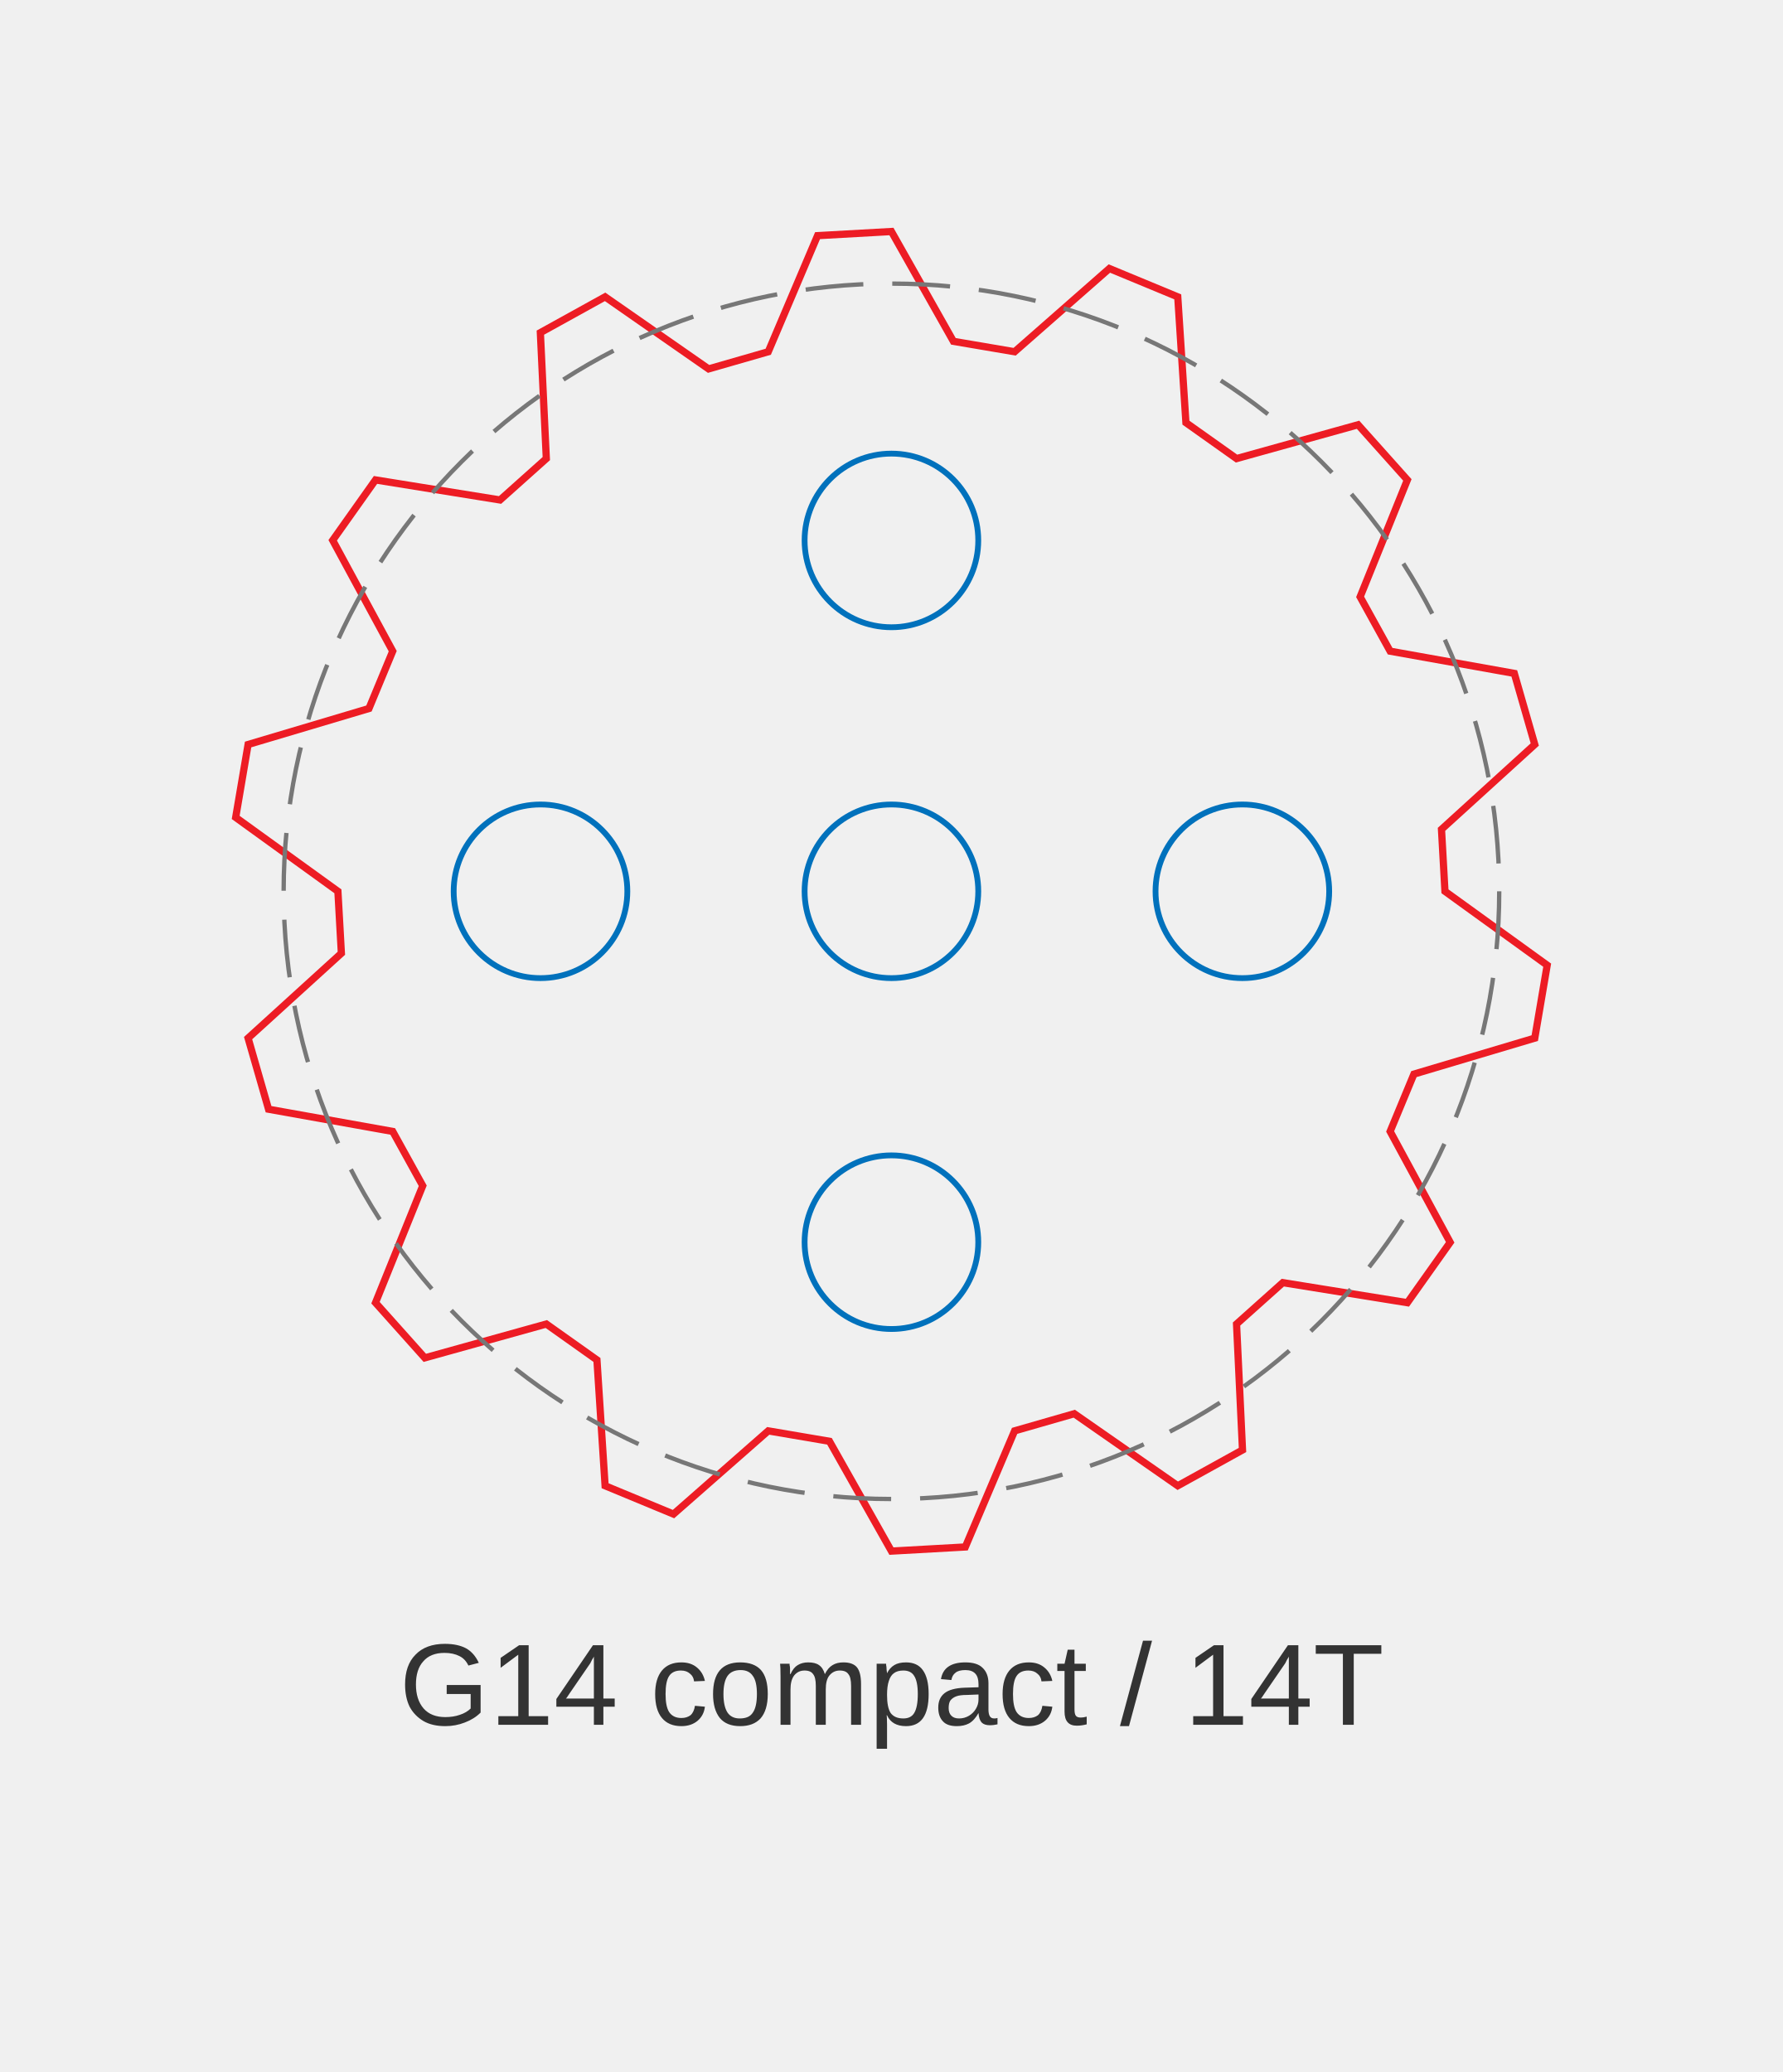
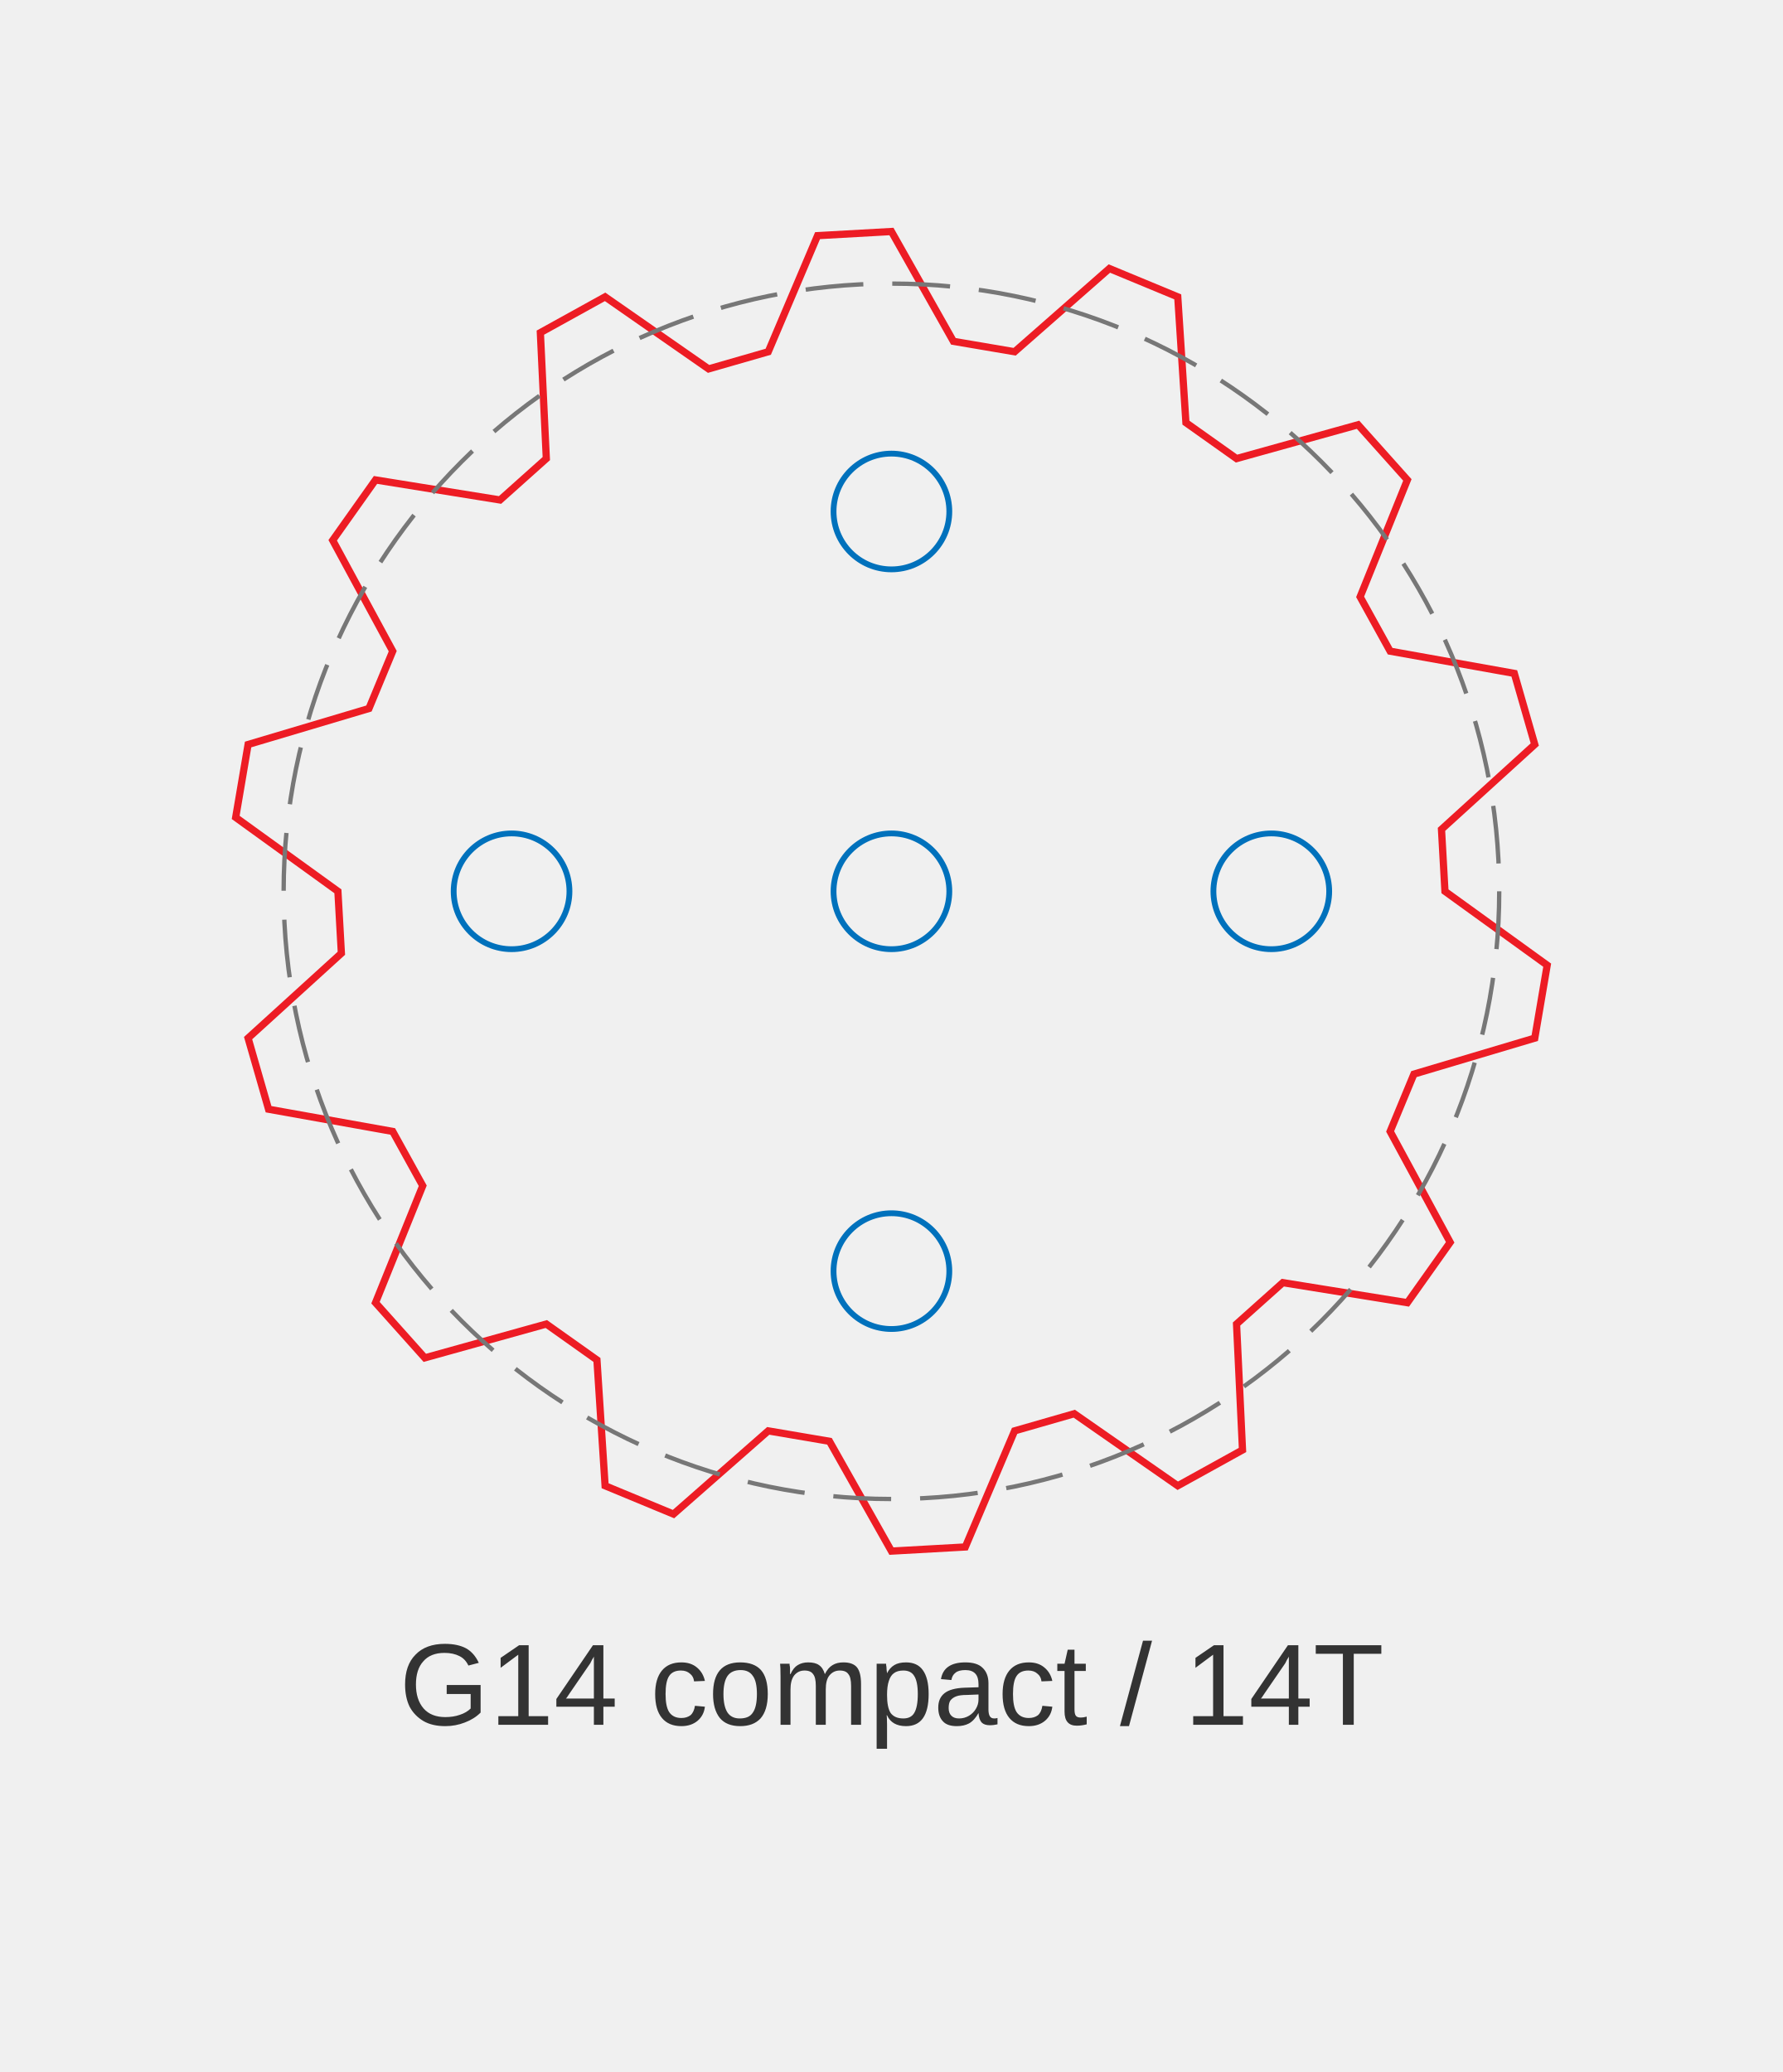
- <svg xmlns="http://www.w3.org/2000/svg" version="1.1" width="61.6mm" height="71.6mm" viewBox="0 0 61.6 71.6" data-profile-key="motionsmith-ms4n" data-grid-pitch-mm="20" data-hole-diameter-mm="6">
+ <svg xmlns="http://www.w3.org/2000/svg" version="1.1" width="61.6mm" height="71.6mm" viewBox="0 0 61.6 71.6" data-profile-key="motionsmith-ms4n" data-grid-pitch-mm="20" data-hole-diameter-mm="4">
  <defs>
    <style>
      .cut { fill: none; stroke: #ed1c24; stroke-width: 0.25; stroke-miterlimit: 10; }
      .drill { fill: none; stroke: #0071bc; stroke-width: 0.2; stroke-miterlimit: 10; }
      .score { fill: none; stroke: #777777; stroke-width: 0.15; stroke-dasharray: 2 1; }
      .label { fill: #333333; font-family: Arial, Helvetica, sans-serif; font-size: 4px; }
      .tiny { fill: #333333; font-family: Arial, Helvetica, sans-serif; font-size: 3px; }
      .paper { fill: #ffffff; stroke: none; }
    </style>
  </defs>
  <path d="M 49.925 30.8 L 53.457 33.353 L 53.028 35.873 L 48.852 37.117 L 48.031 39.098 L 50.105 42.93 L 48.626 45.016 L 44.323 44.323 L 42.724 45.753 L 42.93 50.105 L 40.693 51.342 L 37.117 48.852 L 35.056 49.445 L 33.353 53.457 L 30.8 53.6 L 28.659 49.805 L 26.544 49.445 L 23.27 52.321 L 20.907 51.342 L 20.625 46.994 L 18.876 45.753 L 14.678 46.922 L 12.974 45.016 L 14.606 40.975 L 13.569 39.098 L 9.279 38.33 L 8.572 35.873 L 11.795 32.941 L 11.675 30.8 L 8.143 28.247 L 8.572 25.727 L 12.748 24.483 L 13.569 22.502 L 11.495 18.67 L 12.974 16.584 L 17.277 17.277 L 18.876 15.847 L 18.67 11.495 L 20.907 10.258 L 24.483 12.748 L 26.544 12.155 L 28.247 8.143 L 30.8 8 L 32.941 11.795 L 35.056 12.155 L 38.33 9.279 L 40.693 10.258 L 40.975 14.606 L 42.724 15.847 L 46.922 14.678 L 48.626 16.584 L 46.994 20.625 L 48.031 22.502 L 52.321 23.27 L 53.028 25.727 L 49.805 28.659 Z" class="cut gear-outline" data-teeth="14" data-pitch-radius-mm="21" data-root-radius-mm="19.125" data-outer-radius-mm="22.8" data-attachment-hole-pattern="radial" />
-   <circle cx="30.8" cy="30.8" r="3" class="drill axle-hole" data-hole-role="axle" data-hole-diameter-mm="6" />
+   <circle cx="30.8" cy="30.8" r="2" class="drill axle-hole" data-hole-role="axle" data-hole-diameter-mm="4" />
  <circle cx="30.8" cy="30.8" r="21" class="score pitch-circle" />
-   <circle cx="42.925" cy="30.8" r="3" class="drill linkage-hole bracket-hole crank-hole handle-hole" data-hole-role="linkage-bracket-crank-handle" data-attachment-kinds="linkage bracket crank handle" data-hole-diameter-mm="6" data-hole-index="0" data-hole-x-offset-mm="12.125" data-hole-y-offset-mm="0" data-hole-radius-mm="12.125" />
-   <circle cx="30.8" cy="42.925" r="3" class="drill linkage-hole bracket-hole crank-hole handle-hole" data-hole-role="linkage-bracket-crank-handle" data-attachment-kinds="linkage bracket crank handle" data-hole-diameter-mm="6" data-hole-index="1" data-hole-x-offset-mm="0" data-hole-y-offset-mm="12.125" data-hole-radius-mm="12.125" />
-   <circle cx="18.675" cy="30.8" r="3" class="drill linkage-hole bracket-hole crank-hole handle-hole" data-hole-role="linkage-bracket-crank-handle" data-attachment-kinds="linkage bracket crank handle" data-hole-diameter-mm="6" data-hole-index="2" data-hole-x-offset-mm="-12.125" data-hole-y-offset-mm="0" data-hole-radius-mm="12.125" />
-   <circle cx="30.8" cy="18.675" r="3" class="drill linkage-hole bracket-hole crank-hole handle-hole" data-hole-role="linkage-bracket-crank-handle" data-attachment-kinds="linkage bracket crank handle" data-hole-diameter-mm="6" data-hole-index="3" data-hole-x-offset-mm="-0" data-hole-y-offset-mm="-12.125" data-hole-radius-mm="12.125" />
+   <circle cx="43.925" cy="30.8" r="2" class="drill linkage-hole bracket-hole crank-hole handle-hole" data-hole-role="linkage-bracket-crank-handle" data-attachment-kinds="linkage bracket crank handle" data-hole-diameter-mm="4" data-hole-index="0" data-hole-x-offset-mm="13.125" data-hole-y-offset-mm="0" data-hole-radius-mm="13.125" />
+   <circle cx="30.8" cy="43.925" r="2" class="drill linkage-hole bracket-hole crank-hole handle-hole" data-hole-role="linkage-bracket-crank-handle" data-attachment-kinds="linkage bracket crank handle" data-hole-diameter-mm="4" data-hole-index="1" data-hole-x-offset-mm="0" data-hole-y-offset-mm="13.125" data-hole-radius-mm="13.125" />
+   <circle cx="17.675" cy="30.8" r="2" class="drill linkage-hole bracket-hole crank-hole handle-hole" data-hole-role="linkage-bracket-crank-handle" data-attachment-kinds="linkage bracket crank handle" data-hole-diameter-mm="4" data-hole-index="2" data-hole-x-offset-mm="-13.125" data-hole-y-offset-mm="0" data-hole-radius-mm="13.125" />
+   <circle cx="30.8" cy="17.675" r="2" class="drill linkage-hole bracket-hole crank-hole handle-hole" data-hole-role="linkage-bracket-crank-handle" data-attachment-kinds="linkage bracket crank handle" data-hole-diameter-mm="4" data-hole-index="3" data-hole-x-offset-mm="-0" data-hole-y-offset-mm="-13.125" data-hole-radius-mm="13.125" />
  <text x="30.8" y="59.6" class="label" text-anchor="middle">G14 compact / 14T</text>
</svg>
